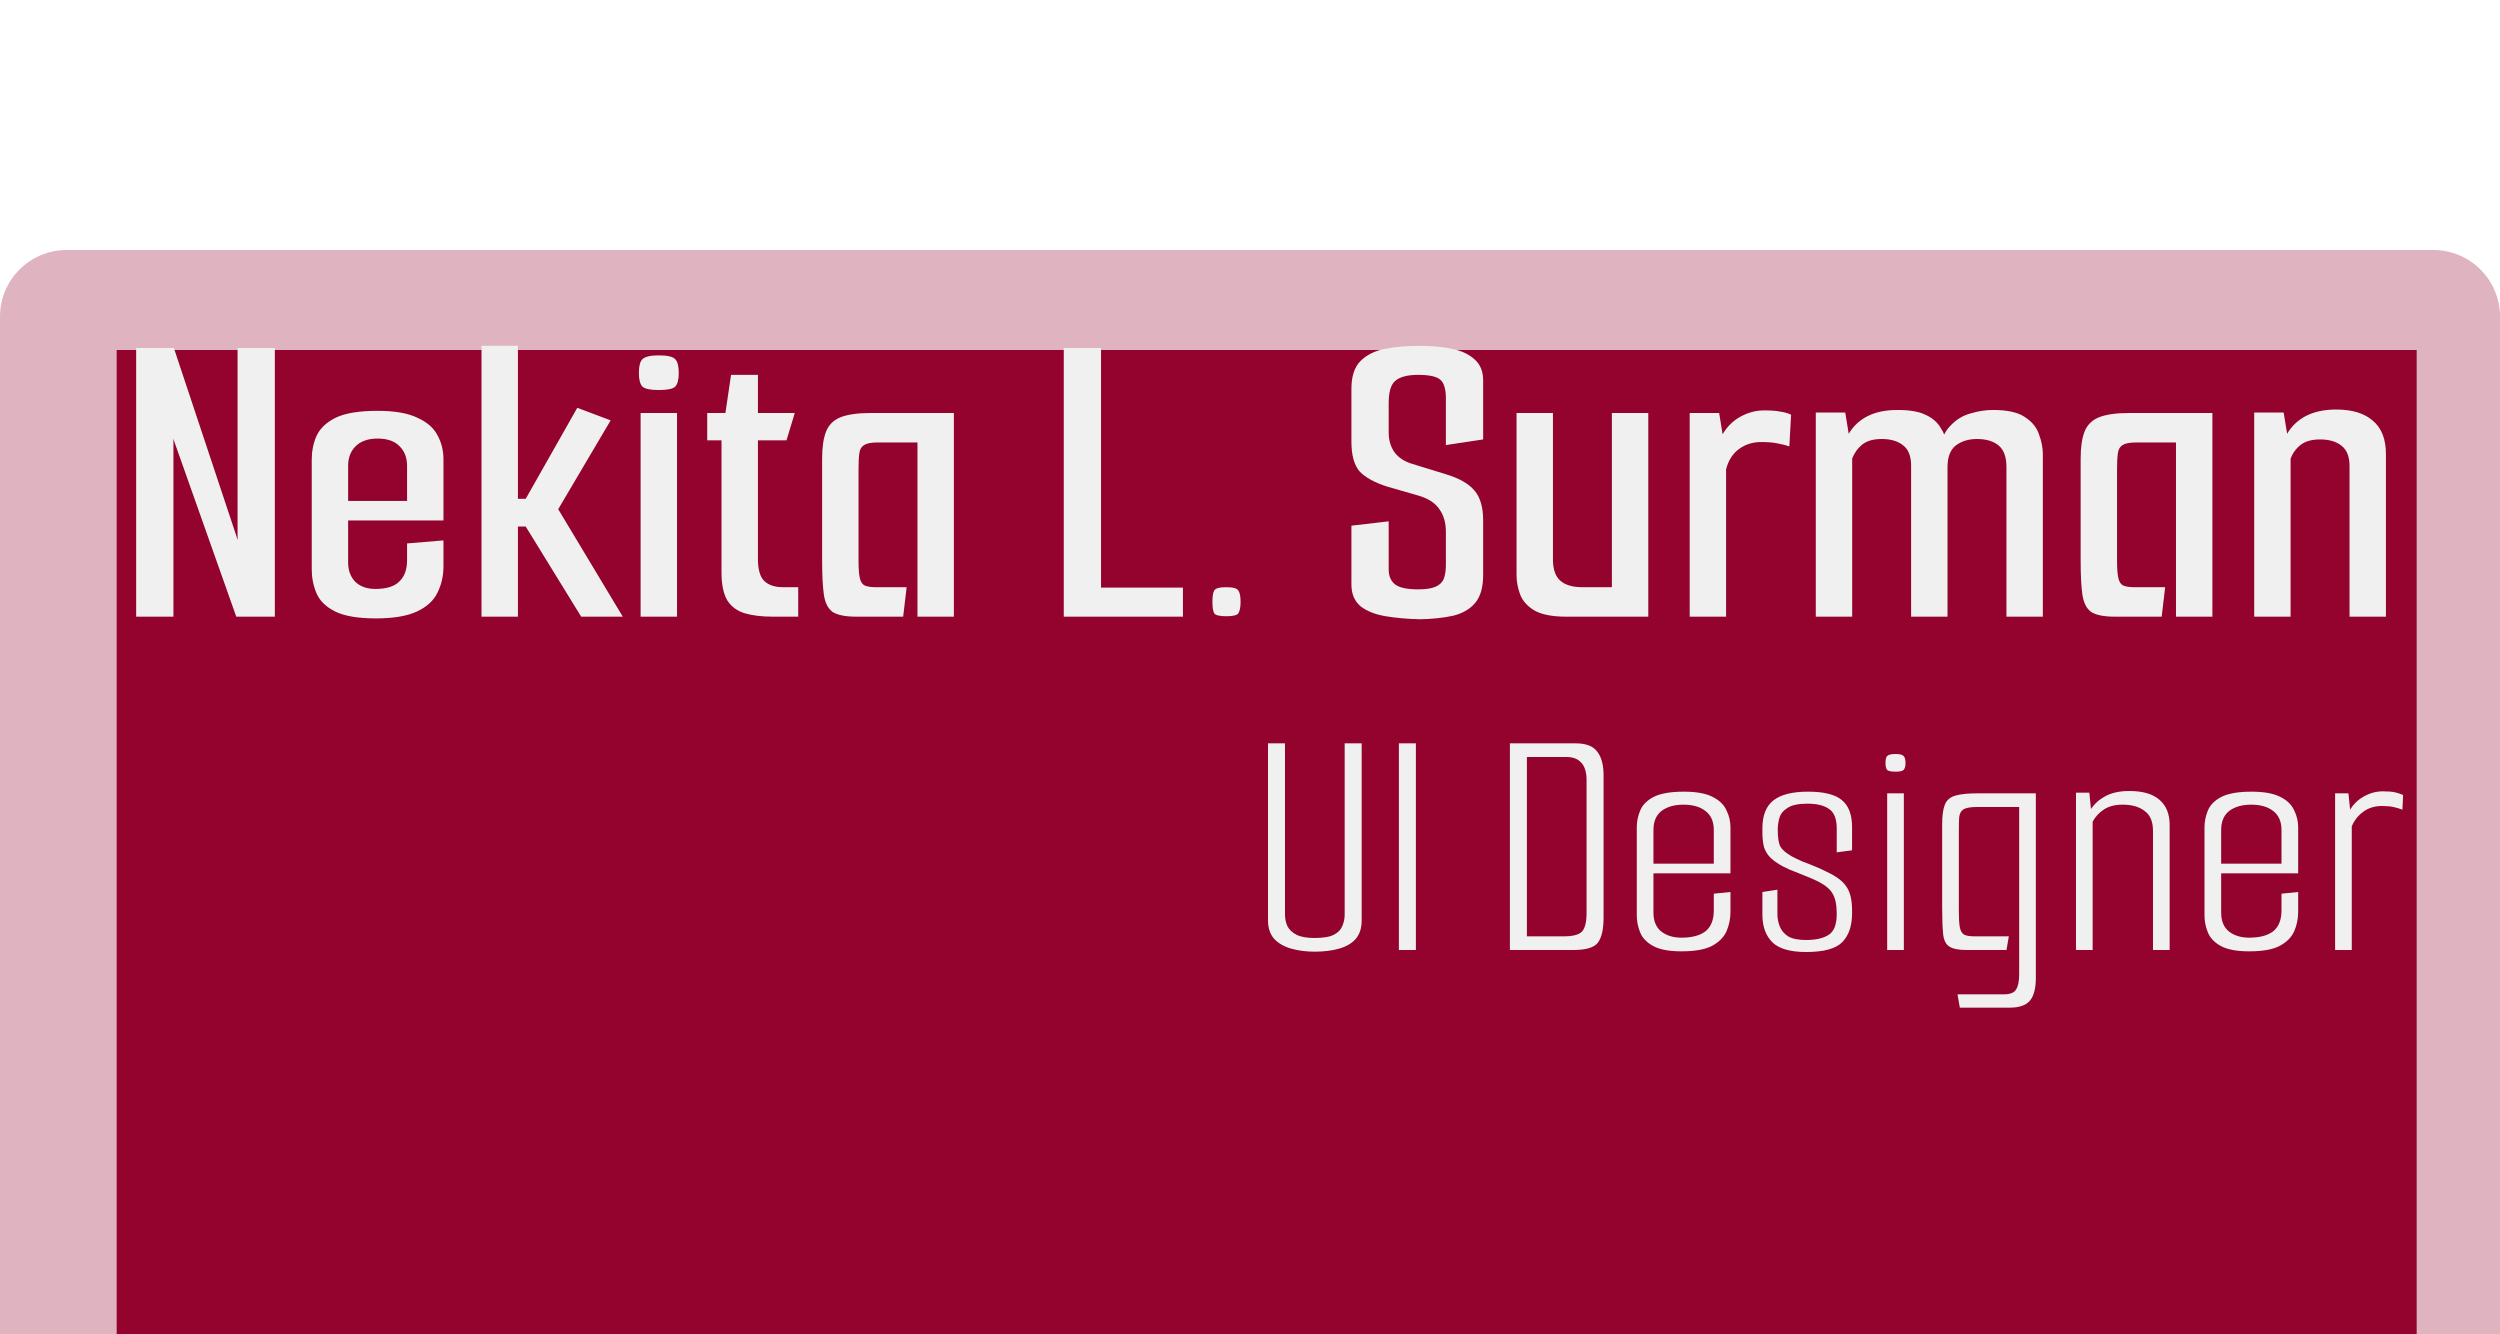
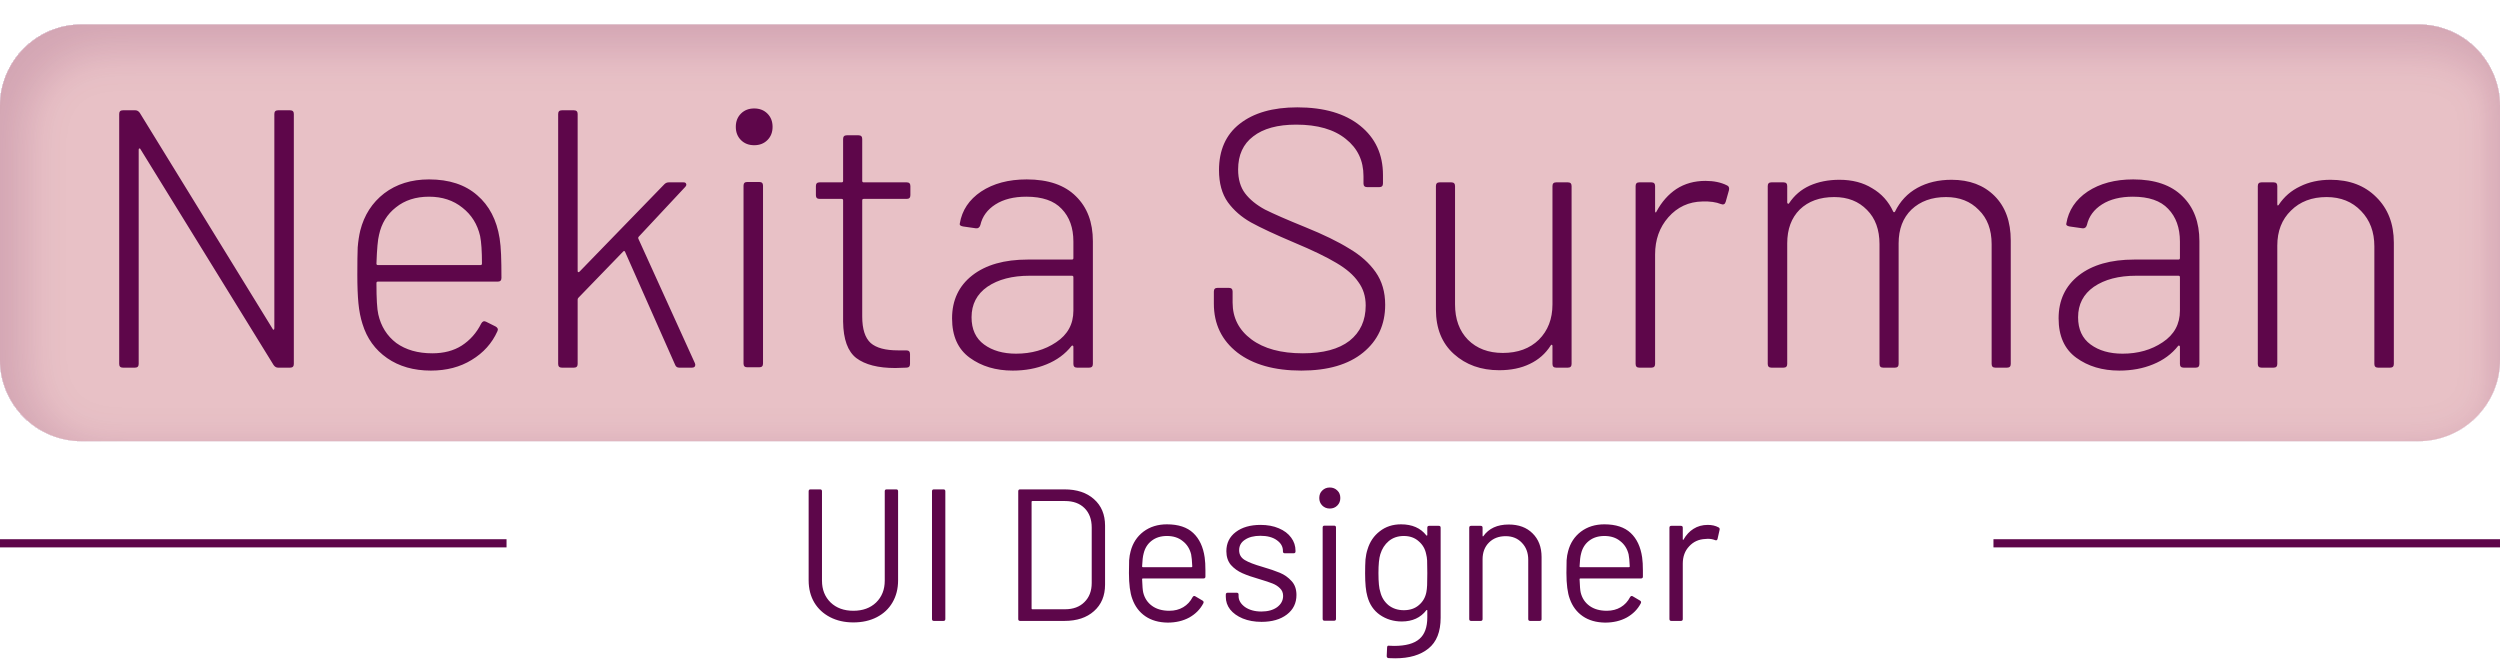
- <svg xmlns="http://www.w3.org/2000/svg" width="150" height="80" viewBox="0 0 150 50" fill="none">
-   <rect width="150" height="80" rx="4" fill="#DFB3C0" />
-   <rect width="138" height="3680" transform="translate(7 6)" fill="#93032E" />
-   <path d="M8.17 22V5.88H10.432L14.202 17.216L14.228 17.346L14.254 17.372V5.88H16.49V22H14.176L10.458 11.496L10.406 11.314V22H8.17ZM22.552 22.104C21.477 22.104 20.663 21.965 20.108 21.688C19.553 21.411 19.181 21.047 18.99 20.596C18.799 20.145 18.704 19.669 18.704 19.166V12.588C18.704 12.068 18.799 11.591 18.99 11.158C19.198 10.707 19.579 10.343 20.134 10.066C20.706 9.789 21.547 9.65 22.656 9.65C23.679 9.65 24.476 9.789 25.048 10.066C25.62 10.326 26.019 10.673 26.244 11.106C26.487 11.539 26.608 12.025 26.608 12.562V15.214L24.424 15.344V12.952C24.424 12.467 24.277 12.077 23.982 11.782C23.687 11.47 23.245 11.314 22.656 11.314C22.084 11.314 21.642 11.47 21.33 11.782C21.035 12.077 20.888 12.467 20.888 12.952V18.75C20.888 19.235 21.035 19.625 21.33 19.92C21.625 20.197 22.023 20.336 22.526 20.336C23.185 20.336 23.661 20.189 23.956 19.894C24.268 19.599 24.424 19.175 24.424 18.62V17.606L26.608 17.424V18.984C26.608 19.556 26.487 20.085 26.244 20.57C26.019 21.038 25.611 21.411 25.022 21.688C24.433 21.965 23.609 22.104 22.552 22.104ZM18.99 16.228V15.058H26.608V16.228H18.99ZM28.891 22V5.75H31.075V22H28.891ZM34.871 22L31.543 16.592H30.165V14.928H31.543L34.637 9.468L36.639 10.222L33.493 15.552L37.367 22H34.871ZM38.437 22V9.78H40.621V22H38.437ZM39.529 8.402C39.026 8.402 38.697 8.333 38.541 8.194C38.402 8.038 38.333 7.769 38.333 7.388C38.333 6.972 38.402 6.695 38.541 6.556C38.697 6.4 39.026 6.322 39.529 6.322C40.049 6.322 40.378 6.4 40.517 6.556C40.656 6.695 40.725 6.972 40.725 7.388C40.725 7.769 40.656 8.038 40.517 8.194C40.378 8.333 40.049 8.402 39.529 8.402ZM46.359 22C45.701 22 45.137 21.931 44.669 21.792C44.219 21.653 43.872 21.393 43.629 21.012C43.404 20.613 43.291 20.059 43.291 19.348V11.418H42.433V9.78H43.525L43.863 7.492H45.475V9.78H47.685L47.191 11.418H45.475V18.516C45.475 19.175 45.605 19.625 45.865 19.868C46.125 20.111 46.498 20.232 46.983 20.232H47.893V22H46.359ZM51.382 22C50.723 22 50.246 21.905 49.952 21.714C49.674 21.506 49.501 21.159 49.432 20.674C49.362 20.189 49.328 19.513 49.328 18.646V12.51C49.328 11.834 49.406 11.297 49.562 10.898C49.718 10.499 50.004 10.213 50.42 10.04C50.853 9.867 51.46 9.78 52.24 9.78H57.232V22H55.048V11.548H52.656C52.274 11.548 52.006 11.6 51.85 11.704C51.694 11.791 51.598 11.947 51.564 12.172C51.529 12.397 51.512 12.709 51.512 13.108V18.646C51.512 19.114 51.538 19.461 51.59 19.686C51.642 19.911 51.737 20.059 51.876 20.128C52.032 20.197 52.257 20.232 52.552 20.232H54.398L54.19 22H51.382ZM63.826 5.88H66.062V20.258H70.976V22H63.826V5.88ZM73.576 21.974C73.16 21.974 72.918 21.913 72.849 21.792C72.779 21.653 72.745 21.428 72.745 21.116C72.745 20.787 72.779 20.561 72.849 20.44C72.918 20.301 73.16 20.232 73.576 20.232C73.993 20.232 74.235 20.301 74.305 20.44C74.391 20.561 74.434 20.787 74.434 21.116C74.434 21.428 74.391 21.653 74.305 21.792C74.235 21.913 73.993 21.974 73.576 21.974ZM85.219 22.156C84.456 22.139 83.763 22.078 83.139 21.974C82.515 21.87 82.012 21.671 81.631 21.376C81.267 21.064 81.085 20.631 81.085 20.076V16.54L83.321 16.28V19.166C83.321 19.547 83.442 19.842 83.685 20.05C83.945 20.258 84.413 20.362 85.089 20.362C85.539 20.362 85.886 20.31 86.129 20.206C86.371 20.102 86.536 19.946 86.623 19.738C86.709 19.513 86.753 19.235 86.753 18.906V16.904C86.753 16.367 86.623 15.916 86.363 15.552C86.12 15.188 85.713 14.919 85.141 14.746L83.243 14.2C82.48 13.957 81.925 13.654 81.579 13.29C81.249 12.909 81.085 12.311 81.085 11.496V8.324C81.085 7.579 81.267 7.024 81.631 6.66C81.995 6.296 82.48 6.053 83.087 5.932C83.711 5.811 84.413 5.75 85.193 5.75C85.921 5.75 86.571 5.811 87.143 5.932C87.715 6.053 88.165 6.27 88.495 6.582C88.824 6.877 88.989 7.293 88.989 7.83V11.366L86.753 11.704V8.896C86.753 8.341 86.64 7.969 86.415 7.778C86.189 7.587 85.747 7.492 85.089 7.492C84.447 7.492 83.988 7.613 83.711 7.856C83.451 8.081 83.321 8.523 83.321 9.182V10.95C83.321 11.401 83.433 11.791 83.659 12.12C83.901 12.449 84.248 12.683 84.699 12.822L86.727 13.446C87.541 13.689 88.122 14.018 88.469 14.434C88.815 14.833 88.989 15.431 88.989 16.228V19.504C88.989 20.249 88.824 20.813 88.495 21.194C88.183 21.558 87.741 21.809 87.169 21.948C86.614 22.069 85.964 22.139 85.219 22.156ZM93.983 22C93.116 22 92.466 21.87 92.033 21.61C91.617 21.35 91.34 21.029 91.201 20.648C91.062 20.267 90.993 19.885 90.993 19.504V9.78H93.177V18.568C93.177 19.157 93.324 19.582 93.619 19.842C93.914 20.102 94.356 20.232 94.945 20.232H96.713V9.78H98.897V22H93.983ZM101.381 22V9.78H103.149L103.357 11.054C103.634 10.586 103.998 10.231 104.449 9.988C104.899 9.745 105.367 9.624 105.853 9.624C106.286 9.624 106.615 9.65 106.841 9.702C107.083 9.737 107.291 9.797 107.465 9.884L107.361 11.782C107.153 11.713 106.91 11.652 106.633 11.6C106.373 11.548 106.052 11.522 105.671 11.522C105.168 11.522 104.726 11.661 104.345 11.938C103.963 12.215 103.703 12.623 103.565 13.16V22H101.381ZM108.947 22V9.754H110.715L110.923 11.028C111.201 10.56 111.582 10.205 112.067 9.962C112.553 9.719 113.151 9.598 113.861 9.598C114.572 9.598 115.127 9.693 115.525 9.884C115.941 10.075 116.245 10.335 116.435 10.664C116.643 10.976 116.765 11.305 116.799 11.652L116.331 12.068C116.453 11.392 116.687 10.881 117.033 10.534C117.38 10.17 117.779 9.927 118.229 9.806C118.697 9.667 119.148 9.598 119.581 9.598C120.431 9.598 121.063 9.737 121.479 10.014C121.913 10.291 122.199 10.638 122.337 11.054C122.493 11.47 122.571 11.869 122.571 12.25V22H120.387V13.03C120.387 12.423 120.231 11.99 119.919 11.73C119.607 11.47 119.174 11.34 118.619 11.34C118.117 11.34 117.692 11.47 117.345 11.73C117.016 11.99 116.851 12.423 116.851 13.03V22H114.667V12.952C114.667 12.38 114.511 11.973 114.199 11.73C113.887 11.47 113.454 11.34 112.899 11.34C112.397 11.34 112.007 11.453 111.729 11.678C111.469 11.886 111.27 12.163 111.131 12.51V22H108.947ZM126.893 22C126.235 22 125.758 21.905 125.463 21.714C125.186 21.506 125.013 21.159 124.943 20.674C124.874 20.189 124.839 19.513 124.839 18.646V12.51C124.839 11.834 124.917 11.297 125.073 10.898C125.229 10.499 125.515 10.213 125.931 10.04C126.365 9.867 126.971 9.78 127.751 9.78H132.743V22H130.559V11.548H128.167C127.786 11.548 127.517 11.6 127.361 11.704C127.205 11.791 127.11 11.947 127.075 12.172C127.041 12.397 127.023 12.709 127.023 13.108V18.646C127.023 19.114 127.049 19.461 127.101 19.686C127.153 19.911 127.249 20.059 127.387 20.128C127.543 20.197 127.769 20.232 128.063 20.232H129.909L129.701 22H126.893ZM135.252 9.754H137.02L137.228 11.028C137.488 10.577 137.861 10.222 138.346 9.962C138.849 9.702 139.455 9.572 140.166 9.572C141.137 9.572 141.873 9.797 142.376 10.248C142.896 10.681 143.156 11.349 143.156 12.25V22H140.972V12.978C140.972 12.406 140.816 11.999 140.504 11.756C140.192 11.496 139.759 11.366 139.204 11.366C138.719 11.366 138.337 11.47 138.06 11.678C137.783 11.886 137.575 12.163 137.436 12.51V22H135.252V9.754Z" fill="#F0F0F0" />
-   <path d="M78.88 42.1C78.373 42.1 77.907 42.04 77.48 41.92C77.053 41.8 76.713 41.607 76.46 41.34C76.207 41.06 76.08 40.687 76.08 40.22V29.6H77.1V39.88C77.1 40.12 77.147 40.347 77.24 40.56C77.347 40.773 77.527 40.947 77.78 41.08C78.033 41.213 78.4 41.28 78.88 41.28C79.4 41.28 79.787 41.213 80.04 41.08C80.293 40.947 80.46 40.773 80.54 40.56C80.633 40.347 80.68 40.12 80.68 39.88V29.6H81.7V40.22C81.7 40.687 81.58 41.06 81.34 41.34C81.1 41.607 80.767 41.8 80.34 41.92C79.913 42.04 79.427 42.1 78.88 42.1ZM83.933 29.6H84.953V42H83.933V29.6ZM90.594 29.6H94.534C95.16 29.6 95.594 29.767 95.834 30.1C96.087 30.42 96.214 30.893 96.214 31.52V40.06C96.214 40.753 96.1 41.253 95.874 41.56C95.647 41.853 95.16 42 94.414 42H90.594V29.6ZM93.834 41.18C94.367 41.18 94.727 41.087 94.914 40.9C95.1 40.7 95.194 40.327 95.194 39.78V31.8C95.194 31.333 95.087 30.987 94.874 30.76C94.674 30.533 94.38 30.42 93.994 30.42H91.614V41.18H93.834ZM100.888 42.08C100.141 42.08 99.574 41.973 99.188 41.76C98.801 41.547 98.541 41.273 98.407 40.94C98.274 40.607 98.207 40.273 98.207 39.94V34.64C98.207 34.293 98.274 33.96 98.407 33.64C98.541 33.307 98.808 33.033 99.207 32.82C99.621 32.607 100.228 32.5 101.028 32.5C101.788 32.5 102.368 32.607 102.768 32.82C103.168 33.02 103.441 33.287 103.588 33.62C103.748 33.94 103.828 34.28 103.828 34.64V36.92L102.828 36.96V34.8C102.828 34.293 102.661 33.913 102.327 33.66C102.008 33.407 101.568 33.28 101.008 33.28C100.461 33.28 100.021 33.407 99.688 33.66C99.368 33.913 99.207 34.293 99.207 34.8V39.76C99.207 40.267 99.368 40.647 99.688 40.9C100.008 41.14 100.408 41.26 100.888 41.26C101.514 41.26 101.994 41.133 102.327 40.88C102.661 40.613 102.828 40.193 102.828 39.62V38.62L103.828 38.52V39.7C103.828 40.127 103.748 40.52 103.588 40.88C103.428 41.24 103.134 41.533 102.708 41.76C102.294 41.973 101.688 42.08 100.888 42.08ZM98.368 37.4V36.82H103.828V37.4H98.368ZM108.364 42.12C107.417 42.12 106.744 41.927 106.344 41.54C105.944 41.14 105.744 40.587 105.744 39.88V38.52L106.644 38.38V39.84C106.644 40.093 106.69 40.34 106.784 40.58C106.877 40.82 107.044 41.02 107.284 41.18C107.537 41.327 107.897 41.4 108.364 41.4C108.937 41.4 109.384 41.3 109.704 41.1C110.037 40.9 110.204 40.48 110.204 39.84C110.204 39.28 110.117 38.867 109.944 38.6C109.784 38.32 109.464 38.067 108.984 37.84C108.904 37.8 108.77 37.74 108.584 37.66C108.397 37.58 108.197 37.5 107.984 37.42C107.77 37.34 107.57 37.26 107.384 37.18C107.21 37.1 107.084 37.04 107.004 37C106.684 36.827 106.43 36.653 106.244 36.48C106.057 36.293 105.924 36.08 105.844 35.84C105.777 35.587 105.744 35.287 105.744 34.94V34.7C105.744 33.94 105.957 33.387 106.384 33.04C106.824 32.68 107.524 32.5 108.484 32.5C109.43 32.5 110.104 32.667 110.504 33C110.917 33.333 111.124 33.873 111.124 34.62V36.02L110.204 36.14V34.72C110.204 34.133 110.05 33.74 109.744 33.54C109.45 33.327 109.017 33.22 108.444 33.22C107.897 33.22 107.497 33.307 107.244 33.48C106.99 33.64 106.83 33.84 106.764 34.08C106.697 34.32 106.664 34.547 106.664 34.76C106.664 35.253 106.717 35.6 106.824 35.8C106.944 36 107.17 36.193 107.504 36.38C107.677 36.473 107.884 36.573 108.124 36.68C108.377 36.773 108.63 36.873 108.884 36.98C109.15 37.087 109.384 37.193 109.584 37.3C110.17 37.567 110.57 37.867 110.784 38.2C111.01 38.52 111.124 38.993 111.124 39.62V39.8C111.124 40.56 110.924 41.14 110.524 41.54C110.137 41.927 109.417 42.12 108.364 42.12ZM113.231 42V32.6H114.231V42H113.231ZM113.731 31.3C113.477 31.3 113.311 31.267 113.231 31.2C113.164 31.12 113.131 30.98 113.131 30.78C113.131 30.567 113.164 30.427 113.231 30.36C113.311 30.28 113.477 30.24 113.731 30.24C113.984 30.24 114.144 30.28 114.211 30.36C114.291 30.427 114.331 30.567 114.331 30.78C114.331 30.98 114.291 31.12 114.211 31.2C114.144 31.267 113.984 31.3 113.731 31.3ZM117.59 45.46L117.45 44.66H120.23C120.616 44.66 120.863 44.56 120.97 44.36C121.09 44.173 121.15 43.867 121.15 43.44V33.42H118.61C118.236 33.42 117.97 33.467 117.81 33.56C117.663 33.653 117.576 33.813 117.55 34.04C117.536 34.253 117.53 34.553 117.53 34.94V39.7C117.53 40.113 117.55 40.427 117.59 40.64C117.63 40.853 117.716 41 117.85 41.08C117.983 41.147 118.19 41.18 118.47 41.18H120.53L120.39 42H117.99C117.523 42 117.183 41.933 116.97 41.8C116.756 41.667 116.63 41.42 116.59 41.06C116.55 40.687 116.53 40.153 116.53 39.46V34.46C116.53 33.94 116.583 33.547 116.69 33.28C116.796 33.013 117.003 32.833 117.31 32.74C117.616 32.647 118.07 32.6 118.67 32.6H122.15V43.68C122.15 44.293 122.036 44.74 121.81 45.02C121.583 45.313 121.17 45.46 120.57 45.46H117.59ZM124.559 32.56H125.359L125.459 33.54C125.673 33.22 125.966 32.96 126.339 32.76C126.726 32.56 127.199 32.46 127.759 32.46C128.559 32.46 129.159 32.633 129.559 32.98C129.973 33.327 130.179 33.833 130.179 34.5V42H129.179V34.84C129.179 34.293 129.013 33.9 128.679 33.66C128.359 33.407 127.919 33.28 127.359 33.28C126.893 33.28 126.513 33.38 126.219 33.58C125.939 33.767 125.719 34.007 125.559 34.3V42H124.559V32.56ZM134.95 42.08C134.203 42.08 133.637 41.973 133.25 41.76C132.863 41.547 132.603 41.273 132.47 40.94C132.337 40.607 132.27 40.273 132.27 39.94V34.64C132.27 34.293 132.337 33.96 132.47 33.64C132.603 33.307 132.87 33.033 133.27 32.82C133.683 32.607 134.29 32.5 135.09 32.5C135.85 32.5 136.43 32.607 136.83 32.82C137.23 33.02 137.503 33.287 137.65 33.62C137.81 33.94 137.89 34.28 137.89 34.64V36.92L136.89 36.96V34.8C136.89 34.293 136.723 33.913 136.39 33.66C136.07 33.407 135.63 33.28 135.07 33.28C134.523 33.28 134.083 33.407 133.75 33.66C133.43 33.913 133.27 34.293 133.27 34.8V39.76C133.27 40.267 133.43 40.647 133.75 40.9C134.07 41.14 134.47 41.26 134.95 41.26C135.577 41.26 136.057 41.133 136.39 40.88C136.723 40.613 136.89 40.193 136.89 39.62V38.62L137.89 38.52V39.7C137.89 40.127 137.81 40.52 137.65 40.88C137.49 41.24 137.197 41.533 136.77 41.76C136.357 41.973 135.75 42.08 134.95 42.08ZM132.43 37.4V36.82H137.89V37.4H132.43ZM140.106 42V32.6H140.906L141.006 33.58C141.22 33.233 141.5 32.967 141.846 32.78C142.206 32.58 142.58 32.48 142.966 32.48C143.286 32.48 143.533 32.5 143.706 32.54C143.88 32.58 144.04 32.633 144.186 32.7L144.146 33.58C143.973 33.513 143.793 33.46 143.606 33.42C143.42 33.38 143.186 33.36 142.906 33.36C142.48 33.36 142.113 33.473 141.806 33.7C141.5 33.913 141.266 34.207 141.106 34.58V42H140.106Z" fill="#F0F0F0" />
+ <svg xmlns="http://www.w3.org/2000/svg" width="306" height="81" viewBox="0 0 306 81" fill="none">
+   <g filter="url(#filter0_i_29_356)">
+     <rect y="3" width="306" height="51" rx="10" fill="#E8C1C6" />
+   </g>
+   <path d="M33.58 13.95C33.58 13.65 33.73 13.5 34.03 13.5H35.515C35.815 13.5 35.965 13.65 35.965 13.95V44.55C35.965 44.85 35.815 45 35.515 45H34.03C33.82 45 33.64 44.895 33.49 44.685L17.2 18.27C17.17 18.18 17.125 18.15 17.065 18.18C17.005 18.18 16.975 18.225 16.975 18.315V44.55C16.975 44.85 16.825 45 16.525 45H15.04C14.74 45 14.59 44.85 14.59 44.55V13.95C14.59 13.65 14.74 13.5 15.04 13.5H16.57C16.78 13.5 16.96 13.605 17.11 13.815L33.355 40.23C33.385 40.32 33.43 40.365 33.49 40.365C33.55 40.335 33.58 40.275 33.58 40.185V13.95ZM52.917 43.245C54.327 43.245 55.527 42.93 56.517 42.3C57.537 41.64 58.332 40.74 58.902 39.6C59.052 39.33 59.247 39.255 59.487 39.375L60.657 39.96C60.927 40.11 61.002 40.305 60.882 40.545C60.222 42.015 59.172 43.185 57.732 44.055C56.322 44.925 54.657 45.36 52.737 45.36C50.637 45.36 48.852 44.85 47.382 43.83C45.912 42.81 44.907 41.415 44.367 39.645C44.127 38.895 43.962 38.055 43.872 37.125C43.782 36.195 43.737 35.025 43.737 33.615C43.737 32.145 43.752 31.035 43.782 30.285C43.842 29.535 43.947 28.845 44.097 28.215C44.577 26.325 45.552 24.81 47.022 23.67C48.522 22.53 50.352 21.96 52.512 21.96C54.972 21.96 56.937 22.605 58.407 23.895C59.877 25.155 60.792 26.91 61.152 29.16C61.242 29.73 61.302 30.405 61.332 31.185C61.362 31.935 61.377 32.88 61.377 34.02C61.377 34.32 61.227 34.47 60.927 34.47H46.257C46.137 34.47 46.077 34.53 46.077 34.65C46.077 36.57 46.152 37.845 46.302 38.475C46.632 39.945 47.367 41.115 48.507 41.985C49.677 42.825 51.147 43.245 52.917 43.245ZM46.392 28.755C46.242 29.325 46.137 30.495 46.077 32.265C46.077 32.385 46.137 32.445 46.257 32.445H58.812C58.932 32.445 58.992 32.385 58.992 32.265C58.992 30.765 58.917 29.64 58.767 28.89C58.437 27.45 57.717 26.295 56.607 25.425C55.497 24.525 54.132 24.075 52.512 24.075C50.892 24.075 49.542 24.51 48.462 25.38C47.382 26.22 46.692 27.345 46.392 28.755ZM68.769 45C68.469 45 68.319 44.85 68.319 44.55V13.95C68.319 13.65 68.469 13.5 68.769 13.5H70.254C70.554 13.5 70.704 13.65 70.704 13.95V33.165C70.704 33.225 70.719 33.27 70.749 33.3C70.809 33.33 70.869 33.315 70.929 33.255L81.324 22.545C81.474 22.395 81.654 22.32 81.864 22.32H83.664C83.844 22.32 83.949 22.38 83.979 22.5C84.039 22.59 84.009 22.71 83.889 22.86L78.174 28.98C78.114 29.04 78.099 29.115 78.129 29.205L85.059 44.46L85.104 44.64C85.104 44.88 84.969 45 84.699 45H83.124C82.884 45 82.719 44.88 82.629 44.64L76.509 30.825C76.449 30.705 76.374 30.69 76.284 30.78L70.794 36.45C70.734 36.51 70.704 36.585 70.704 36.675V44.55C70.704 44.85 70.554 45 70.254 45H68.769ZM92.313 17.775C91.653 17.775 91.113 17.565 90.693 17.145C90.273 16.725 90.063 16.185 90.063 15.525C90.063 14.865 90.273 14.325 90.693 13.905C91.113 13.485 91.653 13.275 92.313 13.275C92.973 13.275 93.513 13.485 93.933 13.905C94.353 14.325 94.563 14.865 94.563 15.525C94.563 16.185 94.353 16.725 93.933 17.145C93.513 17.565 92.973 17.775 92.313 17.775ZM91.458 44.955C91.158 44.955 91.008 44.805 91.008 44.505V22.725C91.008 22.425 91.158 22.275 91.458 22.275H92.943C93.243 22.275 93.393 22.425 93.393 22.725V44.505C93.393 44.805 93.243 44.955 92.943 44.955H91.458ZM111.431 23.895C111.431 24.195 111.281 24.345 110.981 24.345H105.716C105.596 24.345 105.536 24.405 105.536 24.525V38.745C105.536 40.275 105.881 41.355 106.571 41.985C107.261 42.585 108.371 42.885 109.901 42.885H110.936C111.236 42.885 111.386 43.035 111.386 43.335V44.55C111.386 44.85 111.236 45 110.936 45L109.586 45.045C107.486 45.045 105.896 44.64 104.816 43.83C103.766 43.02 103.226 41.535 103.196 39.375V24.525C103.196 24.405 103.136 24.345 103.016 24.345H100.316C100.016 24.345 99.866 24.195 99.866 23.895V22.77C99.866 22.47 100.016 22.32 100.316 22.32H103.016C103.136 22.32 103.196 22.26 103.196 22.14V17.01C103.196 16.71 103.346 16.56 103.646 16.56H105.086C105.386 16.56 105.536 16.71 105.536 17.01V22.14C105.536 22.26 105.596 22.32 105.716 22.32H110.981C111.281 22.32 111.431 22.47 111.431 22.77V23.895ZM125.668 21.96C128.308 21.96 130.318 22.65 131.698 24.03C133.078 25.38 133.768 27.21 133.768 29.52V44.55C133.768 44.85 133.618 45 133.318 45H131.833C131.533 45 131.383 44.85 131.383 44.55V42.435C131.383 42.375 131.353 42.33 131.293 42.3C131.263 42.27 131.218 42.285 131.158 42.345C130.378 43.335 129.358 44.085 128.098 44.595C126.868 45.105 125.488 45.36 123.958 45.36C121.888 45.36 120.133 44.835 118.693 43.785C117.253 42.735 116.533 41.13 116.533 38.97C116.533 36.75 117.358 34.995 119.008 33.705C120.658 32.415 122.923 31.77 125.803 31.77H131.203C131.323 31.77 131.383 31.71 131.383 31.59V29.565C131.383 27.885 130.903 26.55 129.943 25.56C129.013 24.57 127.573 24.075 125.623 24.075C124.093 24.075 122.833 24.39 121.843 25.02C120.853 25.65 120.238 26.49 119.998 27.54C119.908 27.84 119.728 27.975 119.458 27.945L117.883 27.72C117.553 27.66 117.418 27.54 117.478 27.36C117.748 25.74 118.618 24.435 120.088 23.445C121.588 22.455 123.448 21.96 125.668 21.96ZM124.363 43.29C126.253 43.29 127.888 42.825 129.268 41.895C130.678 40.965 131.383 39.675 131.383 38.025V33.93C131.383 33.81 131.323 33.75 131.203 33.75H126.028C123.898 33.75 122.173 34.2 120.853 35.1C119.563 36 118.918 37.245 118.918 38.835C118.918 40.305 119.428 41.415 120.448 42.165C121.468 42.915 122.773 43.29 124.363 43.29ZM159.286 45.36C155.986 45.36 153.376 44.625 151.456 43.155C149.536 41.655 148.576 39.66 148.576 37.17V35.685C148.576 35.385 148.726 35.235 149.026 35.235H150.421C150.721 35.235 150.871 35.385 150.871 35.685V37.035C150.871 38.895 151.636 40.395 153.166 41.535C154.696 42.675 156.796 43.245 159.466 43.245C161.956 43.245 163.861 42.735 165.181 41.715C166.501 40.665 167.161 39.225 167.161 37.395C167.161 36.285 166.861 35.325 166.261 34.515C165.691 33.675 164.791 32.895 163.561 32.175C162.361 31.455 160.651 30.63 158.431 29.7C156.091 28.71 154.321 27.885 153.121 27.225C151.951 26.565 151.006 25.74 150.286 24.75C149.566 23.73 149.206 22.425 149.206 20.835C149.206 18.375 150.046 16.485 151.726 15.165C153.436 13.815 155.791 13.14 158.791 13.14C162.061 13.14 164.626 13.89 166.486 15.39C168.346 16.89 169.276 18.9 169.276 21.42V22.455C169.276 22.755 169.126 22.905 168.826 22.905H167.341C167.041 22.905 166.891 22.755 166.891 22.455V21.555C166.891 19.665 166.171 18.15 164.731 17.01C163.291 15.84 161.266 15.255 158.656 15.255C156.376 15.255 154.621 15.735 153.391 16.695C152.161 17.625 151.546 18.975 151.546 20.745C151.546 21.945 151.831 22.92 152.401 23.67C152.971 24.42 153.781 25.08 154.831 25.65C155.911 26.19 157.561 26.91 159.781 27.81C162.001 28.71 163.786 29.58 165.136 30.42C166.516 31.23 167.596 32.19 168.376 33.3C169.156 34.41 169.546 35.745 169.546 37.305C169.546 39.735 168.646 41.685 166.846 43.155C165.046 44.625 162.526 45.36 159.286 45.36ZM190.022 22.77C190.022 22.47 190.172 22.32 190.472 22.32H191.912C192.212 22.32 192.362 22.47 192.362 22.77V44.55C192.362 44.85 192.212 45 191.912 45H190.472C190.172 45 190.022 44.85 190.022 44.55V42.345C190.022 42.255 189.992 42.21 189.932 42.21C189.872 42.18 189.827 42.21 189.797 42.3C189.167 43.29 188.312 44.04 187.232 44.55C186.182 45.06 184.937 45.315 183.497 45.315C181.277 45.315 179.432 44.655 177.962 43.335C176.492 42.015 175.757 40.2 175.757 37.89V22.77C175.757 22.47 175.907 22.32 176.207 22.32H177.647C177.947 22.32 178.097 22.47 178.097 22.77V37.26C178.097 39.06 178.622 40.5 179.672 41.58C180.752 42.66 182.177 43.2 183.947 43.2C185.777 43.2 187.247 42.66 188.357 41.58C189.467 40.47 190.022 39.03 190.022 37.26V22.77ZM208.749 22.14C209.769 22.14 210.639 22.32 211.359 22.68C211.599 22.77 211.689 22.965 211.629 23.265L211.224 24.705C211.134 25.005 210.939 25.095 210.639 24.975C210.039 24.735 209.289 24.63 208.389 24.66C206.709 24.69 205.314 25.335 204.204 26.595C203.124 27.825 202.584 29.34 202.584 31.14V44.55C202.584 44.85 202.434 45 202.134 45H200.649C200.349 45 200.199 44.85 200.199 44.55V22.77C200.199 22.47 200.349 22.32 200.649 22.32H202.134C202.434 22.32 202.584 22.47 202.584 22.77V25.83C202.584 25.92 202.599 25.98 202.629 26.01C202.689 26.01 202.734 25.965 202.764 25.875C203.394 24.705 204.204 23.79 205.194 23.13C206.214 22.47 207.399 22.14 208.749 22.14ZM238.871 22.005C241.061 22.005 242.816 22.665 244.136 23.985C245.456 25.305 246.116 27.12 246.116 29.43V44.55C246.116 44.85 245.966 45 245.666 45H244.226C243.926 45 243.776 44.85 243.776 44.55V29.88C243.776 28.11 243.251 26.715 242.201 25.695C241.181 24.645 239.846 24.12 238.196 24.12C236.456 24.12 235.046 24.63 233.966 25.65C232.916 26.67 232.391 28.05 232.391 29.79V44.55C232.391 44.85 232.241 45 231.941 45H230.501C230.201 45 230.051 44.85 230.051 44.55V29.88C230.051 28.11 229.541 26.715 228.521 25.695C227.501 24.645 226.166 24.12 224.516 24.12C222.746 24.12 221.336 24.63 220.286 25.65C219.266 26.67 218.756 28.05 218.756 29.79V44.55C218.756 44.85 218.606 45 218.306 45H216.821C216.521 45 216.371 44.85 216.371 44.55V22.77C216.371 22.47 216.521 22.32 216.821 22.32H218.306C218.606 22.32 218.756 22.47 218.756 22.77V24.795C218.756 24.855 218.786 24.9 218.846 24.93C218.906 24.96 218.951 24.945 218.981 24.885C219.611 23.925 220.451 23.205 221.501 22.725C222.581 22.245 223.796 22.005 225.146 22.005C226.706 22.005 228.041 22.35 229.151 23.04C230.291 23.7 231.146 24.645 231.716 25.875C231.776 25.995 231.851 26.01 231.941 25.92C232.571 24.63 233.486 23.655 234.686 22.995C235.886 22.335 237.281 22.005 238.871 22.005ZM261.108 21.96C263.748 21.96 265.758 22.65 267.138 24.03C268.518 25.38 269.208 27.21 269.208 29.52V44.55C269.208 44.85 269.058 45 268.758 45H267.273C266.973 45 266.823 44.85 266.823 44.55V42.435C266.823 42.375 266.793 42.33 266.733 42.3C266.703 42.27 266.658 42.285 266.598 42.345C265.818 43.335 264.798 44.085 263.538 44.595C262.308 45.105 260.928 45.36 259.398 45.36C257.328 45.36 255.573 44.835 254.133 43.785C252.693 42.735 251.973 41.13 251.973 38.97C251.973 36.75 252.798 34.995 254.448 33.705C256.098 32.415 258.363 31.77 261.243 31.77H266.643C266.763 31.77 266.823 31.71 266.823 31.59V29.565C266.823 27.885 266.343 26.55 265.383 25.56C264.453 24.57 263.013 24.075 261.063 24.075C259.533 24.075 258.273 24.39 257.283 25.02C256.293 25.65 255.678 26.49 255.438 27.54C255.348 27.84 255.168 27.975 254.898 27.945L253.323 27.72C252.993 27.66 252.858 27.54 252.918 27.36C253.188 25.74 254.058 24.435 255.528 23.445C257.028 22.455 258.888 21.96 261.108 21.96ZM259.803 43.29C261.693 43.29 263.328 42.825 264.708 41.895C266.118 40.965 266.823 39.675 266.823 38.025V33.93C266.823 33.81 266.763 33.75 266.643 33.75H261.468C259.338 33.75 257.613 34.2 256.293 35.1C255.003 36 254.358 37.245 254.358 38.835C254.358 40.305 254.868 41.415 255.888 42.165C256.908 42.915 258.213 43.29 259.803 43.29ZM285.266 22.005C287.576 22.005 289.436 22.71 290.846 24.12C292.286 25.53 293.006 27.39 293.006 29.7V44.55C293.006 44.85 292.856 45 292.556 45H291.071C290.771 45 290.621 44.85 290.621 44.55V30.15C290.621 28.38 290.081 26.94 289.001 25.83C287.921 24.69 286.511 24.12 284.771 24.12C282.971 24.12 281.516 24.675 280.406 25.785C279.296 26.865 278.741 28.29 278.741 30.06V44.55C278.741 44.85 278.591 45 278.291 45H276.806C276.506 45 276.356 44.85 276.356 44.55V22.77C276.356 22.47 276.506 22.32 276.806 22.32H278.291C278.591 22.32 278.741 22.47 278.741 22.77V24.975C278.741 25.065 278.756 25.125 278.786 25.155C278.846 25.155 278.891 25.125 278.921 25.065C279.581 24.075 280.451 23.325 281.531 22.815C282.611 22.275 283.856 22.005 285.266 22.005Z" fill="#5E064A" />
+   <line y1="66.5" x2="62" y2="66.5" stroke="#5E064A" />
+   <path d="M104.452 76.184C103.379 76.184 102.428 75.969 101.6 75.54C100.772 75.111 100.128 74.513 99.668 73.746C99.208 72.964 98.978 72.059 98.978 71.032V60.13C98.978 59.977 99.055 59.9 99.208 59.9H100.381C100.534 59.9 100.611 59.977 100.611 60.13V71.078C100.611 72.167 100.964 73.056 101.669 73.746C102.374 74.421 103.302 74.758 104.452 74.758C105.602 74.758 106.53 74.421 107.235 73.746C107.94 73.056 108.293 72.167 108.293 71.078V60.13C108.293 59.977 108.37 59.9 108.523 59.9H109.696C109.849 59.9 109.926 59.977 109.926 60.13V71.032C109.926 72.059 109.696 72.964 109.236 73.746C108.791 74.513 108.155 75.111 107.327 75.54C106.499 75.969 105.541 76.184 104.452 76.184ZM114.306 76C114.153 76 114.076 75.923 114.076 75.77V60.13C114.076 59.977 114.153 59.9 114.306 59.9H115.479C115.632 59.9 115.709 59.977 115.709 60.13V75.77C115.709 75.923 115.632 76 115.479 76H114.306ZM124.863 76C124.709 76 124.633 75.923 124.633 75.77V60.13C124.633 59.977 124.709 59.9 124.863 59.9H130.291C131.809 59.9 133.012 60.299 133.902 61.096C134.806 61.893 135.259 62.974 135.259 64.339V71.561C135.259 72.926 134.806 74.007 133.902 74.804C133.012 75.601 131.809 76 130.291 76H124.863ZM126.266 74.482C126.266 74.543 126.296 74.574 126.358 74.574H130.36C131.356 74.574 132.146 74.283 132.729 73.7C133.327 73.117 133.626 72.335 133.626 71.354V64.569C133.626 63.572 133.334 62.783 132.752 62.2C132.169 61.617 131.372 61.326 130.36 61.326H126.358C126.296 61.326 126.266 61.357 126.266 61.418V74.482ZM147.452 68.226C147.514 68.655 147.544 69.192 147.544 69.836V70.572C147.544 70.725 147.468 70.802 147.314 70.802H139.885C139.824 70.802 139.793 70.833 139.793 70.894C139.824 71.737 139.87 72.282 139.931 72.527C140.1 73.217 140.46 73.761 141.012 74.16C141.564 74.559 142.27 74.758 143.128 74.758C143.772 74.758 144.34 74.612 144.83 74.321C145.321 74.03 145.704 73.616 145.98 73.079C146.072 72.941 146.18 72.91 146.302 72.987L147.199 73.516C147.322 73.593 147.353 73.7 147.291 73.838C146.908 74.574 146.333 75.157 145.566 75.586C144.8 76 143.918 76.207 142.921 76.207C141.833 76.192 140.92 75.931 140.184 75.425C139.448 74.919 138.919 74.214 138.597 73.309C138.321 72.573 138.183 71.515 138.183 70.135C138.183 69.491 138.191 68.97 138.206 68.571C138.237 68.157 138.298 67.789 138.39 67.467C138.651 66.47 139.172 65.673 139.954 65.075C140.752 64.477 141.71 64.178 142.829 64.178C144.225 64.178 145.298 64.531 146.049 65.236C146.801 65.941 147.268 66.938 147.452 68.226ZM142.829 65.604C142.078 65.604 141.449 65.803 140.943 66.202C140.453 66.585 140.131 67.107 139.977 67.766C139.885 68.088 139.824 68.609 139.793 69.33C139.793 69.391 139.824 69.422 139.885 69.422H145.842C145.904 69.422 145.934 69.391 145.934 69.33C145.904 68.64 145.858 68.149 145.796 67.858C145.628 67.168 145.283 66.624 144.761 66.225C144.255 65.811 143.611 65.604 142.829 65.604ZM154.408 76.115C153.549 76.115 152.783 75.977 152.108 75.701C151.449 75.425 150.935 75.057 150.567 74.597C150.214 74.137 150.038 73.623 150.038 73.056V72.78C150.038 72.627 150.115 72.55 150.268 72.55H151.372C151.525 72.55 151.602 72.627 151.602 72.78V72.964C151.602 73.47 151.863 73.915 152.384 74.298C152.921 74.666 153.588 74.85 154.385 74.85C155.182 74.85 155.826 74.674 156.317 74.321C156.808 73.953 157.053 73.493 157.053 72.941C157.053 72.558 156.923 72.243 156.662 71.998C156.417 71.753 156.118 71.561 155.765 71.423C155.428 71.285 154.899 71.109 154.178 70.894C153.319 70.649 152.614 70.403 152.062 70.158C151.51 69.913 151.042 69.575 150.659 69.146C150.291 68.701 150.107 68.142 150.107 67.467C150.107 66.486 150.49 65.704 151.257 65.121C152.024 64.538 153.036 64.247 154.293 64.247C155.136 64.247 155.88 64.385 156.524 64.661C157.183 64.937 157.689 65.32 158.042 65.811C158.395 66.286 158.571 66.823 158.571 67.421V67.49C158.571 67.643 158.494 67.72 158.341 67.72H157.26C157.107 67.72 157.03 67.643 157.03 67.49V67.421C157.03 66.9 156.777 66.463 156.271 66.11C155.78 65.757 155.113 65.581 154.27 65.581C153.488 65.581 152.859 65.742 152.384 66.064C151.909 66.371 151.671 66.8 151.671 67.352C151.671 67.873 151.901 68.272 152.361 68.548C152.821 68.824 153.534 69.1 154.5 69.376C155.389 69.637 156.11 69.882 156.662 70.112C157.214 70.342 157.689 70.679 158.088 71.124C158.487 71.553 158.686 72.121 158.686 72.826C158.686 73.823 158.295 74.62 157.513 75.218C156.731 75.816 155.696 76.115 154.408 76.115ZM162.767 62.246C162.399 62.246 162.093 62.123 161.847 61.878C161.602 61.633 161.479 61.326 161.479 60.958C161.479 60.575 161.602 60.268 161.847 60.038C162.093 59.793 162.399 59.67 162.767 59.67C163.135 59.67 163.442 59.793 163.687 60.038C163.933 60.268 164.055 60.575 164.055 60.958C164.055 61.326 163.933 61.633 163.687 61.878C163.442 62.123 163.135 62.246 162.767 62.246ZM162.123 75.977C161.97 75.977 161.893 75.9 161.893 75.747V64.569C161.893 64.416 161.97 64.339 162.123 64.339H163.296C163.45 64.339 163.526 64.416 163.526 64.569V75.747C163.526 75.9 163.45 75.977 163.296 75.977H162.123ZM174.702 64.592C174.702 64.439 174.778 64.362 174.932 64.362H176.105C176.258 64.362 176.335 64.439 176.335 64.592V75.609C176.335 77.326 175.836 78.584 174.84 79.381C173.858 80.178 172.501 80.577 170.769 80.577C170.416 80.577 170.148 80.569 169.964 80.554C169.81 80.539 169.734 80.454 169.734 80.301L169.78 79.243C169.78 79.166 169.803 79.105 169.849 79.059C169.895 79.028 169.948 79.021 170.01 79.036L170.631 79.059C172.057 79.059 173.092 78.775 173.736 78.208C174.38 77.656 174.702 76.774 174.702 75.563V74.712C174.702 74.681 174.686 74.666 174.656 74.666C174.64 74.651 174.617 74.658 174.587 74.689C173.881 75.609 172.877 76.069 171.574 76.069C170.577 76.069 169.688 75.801 168.906 75.264C168.139 74.727 167.625 73.968 167.365 72.987C167.181 72.358 167.089 71.423 167.089 70.181C167.089 69.506 167.104 68.939 167.135 68.479C167.181 68.019 167.265 67.605 167.388 67.237C167.664 66.317 168.162 65.581 168.883 65.029C169.603 64.462 170.47 64.178 171.482 64.178C172.846 64.178 173.881 64.63 174.587 65.535C174.617 65.566 174.64 65.573 174.656 65.558C174.686 65.543 174.702 65.52 174.702 65.489V64.592ZM174.587 72.481C174.633 72.251 174.663 71.967 174.679 71.63C174.694 71.293 174.702 70.802 174.702 70.158C174.702 69.376 174.694 68.855 174.679 68.594C174.663 68.318 174.625 68.065 174.564 67.835C174.441 67.191 174.134 66.662 173.644 66.248C173.168 65.819 172.563 65.604 171.827 65.604C171.106 65.604 170.493 65.811 169.987 66.225C169.496 66.639 169.151 67.176 168.952 67.835C168.798 68.326 168.722 69.092 168.722 70.135C168.722 71.254 168.798 72.029 168.952 72.458C169.105 73.102 169.435 73.639 169.941 74.068C170.462 74.482 171.091 74.689 171.827 74.689C172.578 74.689 173.191 74.482 173.667 74.068C174.157 73.654 174.464 73.125 174.587 72.481ZM184.664 64.201C185.891 64.201 186.864 64.561 187.585 65.282C188.321 66.003 188.689 66.969 188.689 68.18V75.77C188.689 75.923 188.612 76 188.459 76H187.286C187.133 76 187.056 75.923 187.056 75.77V68.502C187.056 67.659 186.795 66.969 186.274 66.432C185.768 65.895 185.109 65.627 184.296 65.627C183.453 65.627 182.77 65.888 182.249 66.409C181.728 66.93 181.467 67.613 181.467 68.456V75.77C181.467 75.923 181.39 76 181.237 76H180.064C179.911 76 179.834 75.923 179.834 75.77V64.592C179.834 64.439 179.911 64.362 180.064 64.362H181.237C181.39 64.362 181.467 64.439 181.467 64.592V65.581C181.467 65.612 181.475 65.635 181.49 65.65C181.521 65.665 181.544 65.658 181.559 65.627C182.234 64.676 183.269 64.201 184.664 64.201ZM200.999 68.226C201.061 68.655 201.091 69.192 201.091 69.836V70.572C201.091 70.725 201.015 70.802 200.861 70.802H193.432C193.371 70.802 193.34 70.833 193.34 70.894C193.371 71.737 193.417 72.282 193.478 72.527C193.647 73.217 194.007 73.761 194.559 74.16C195.111 74.559 195.817 74.758 196.675 74.758C197.319 74.758 197.887 74.612 198.377 74.321C198.868 74.03 199.251 73.616 199.527 73.079C199.619 72.941 199.727 72.91 199.849 72.987L200.746 73.516C200.869 73.593 200.9 73.7 200.838 73.838C200.455 74.574 199.88 75.157 199.113 75.586C198.347 76 197.465 76.207 196.468 76.207C195.38 76.192 194.467 75.931 193.731 75.425C192.995 74.919 192.466 74.214 192.144 73.309C191.868 72.573 191.73 71.515 191.73 70.135C191.73 69.491 191.738 68.97 191.753 68.571C191.784 68.157 191.845 67.789 191.937 67.467C192.198 66.47 192.719 65.673 193.501 65.075C194.299 64.477 195.257 64.178 196.376 64.178C197.772 64.178 198.845 64.531 199.596 65.236C200.348 65.941 200.815 66.938 200.999 68.226ZM196.376 65.604C195.625 65.604 194.996 65.803 194.49 66.202C194 66.585 193.678 67.107 193.524 67.766C193.432 68.088 193.371 68.609 193.34 69.33C193.34 69.391 193.371 69.422 193.432 69.422H199.389C199.451 69.422 199.481 69.391 199.481 69.33C199.451 68.64 199.405 68.149 199.343 67.858C199.175 67.168 198.83 66.624 198.308 66.225C197.802 65.811 197.158 65.604 196.376 65.604ZM209.031 64.247C209.537 64.247 209.974 64.347 210.342 64.546C210.465 64.607 210.511 64.707 210.48 64.845L210.227 65.972C210.181 66.125 210.081 66.171 209.928 66.11C209.667 66.003 209.368 65.949 209.031 65.949L208.732 65.972C207.935 66.003 207.275 66.302 206.754 66.869C206.233 67.421 205.972 68.126 205.972 68.985V75.77C205.972 75.923 205.895 76 205.742 76H204.569C204.416 76 204.339 75.923 204.339 75.77V64.592C204.339 64.439 204.416 64.362 204.569 64.362H205.742C205.895 64.362 205.972 64.439 205.972 64.592V65.995C205.972 66.041 205.98 66.072 205.995 66.087C206.026 66.087 206.049 66.072 206.064 66.041C206.386 65.474 206.792 65.037 207.283 64.73C207.789 64.408 208.372 64.247 209.031 64.247Z" fill="#5D064A" />
+   <line x1="244" y1="66.5" x2="306" y2="66.5" stroke="#5E064A" />
+   <defs>
+     <filter id="filter0_i_29_356" x="0" y="3" width="308" height="53" filterUnits="userSpaceOnUse" color-interpolation-filters="sRGB">
+       <feFlood flood-opacity="0" result="BackgroundImageFix" />
+       <feBlend mode="normal" in="SourceGraphic" in2="BackgroundImageFix" result="shape" />
+       <feColorMatrix in="SourceAlpha" type="matrix" values="0 0 0 0 0 0 0 0 0 0 0 0 0 0 0 0 0 0 127 0" result="hardAlpha" />
+       <feMorphology radius="1" operator="erode" in="SourceAlpha" result="effect1_innerShadow_29_356" />
+       <feOffset dx="2" dy="2" />
+       <feGaussianBlur stdDeviation="2.5" />
+       <feComposite in2="hardAlpha" operator="arithmetic" k2="-1" k3="1" />
+       <feColorMatrix type="matrix" values="0 0 0 0 0.367 0 0 0 0 0.023 0 0 0 0 0.291 0 0 0 0.15 0" />
+       <feBlend mode="normal" in2="shape" result="effect1_innerShadow_29_356" />
+     </filter>
+   </defs>
</svg>
